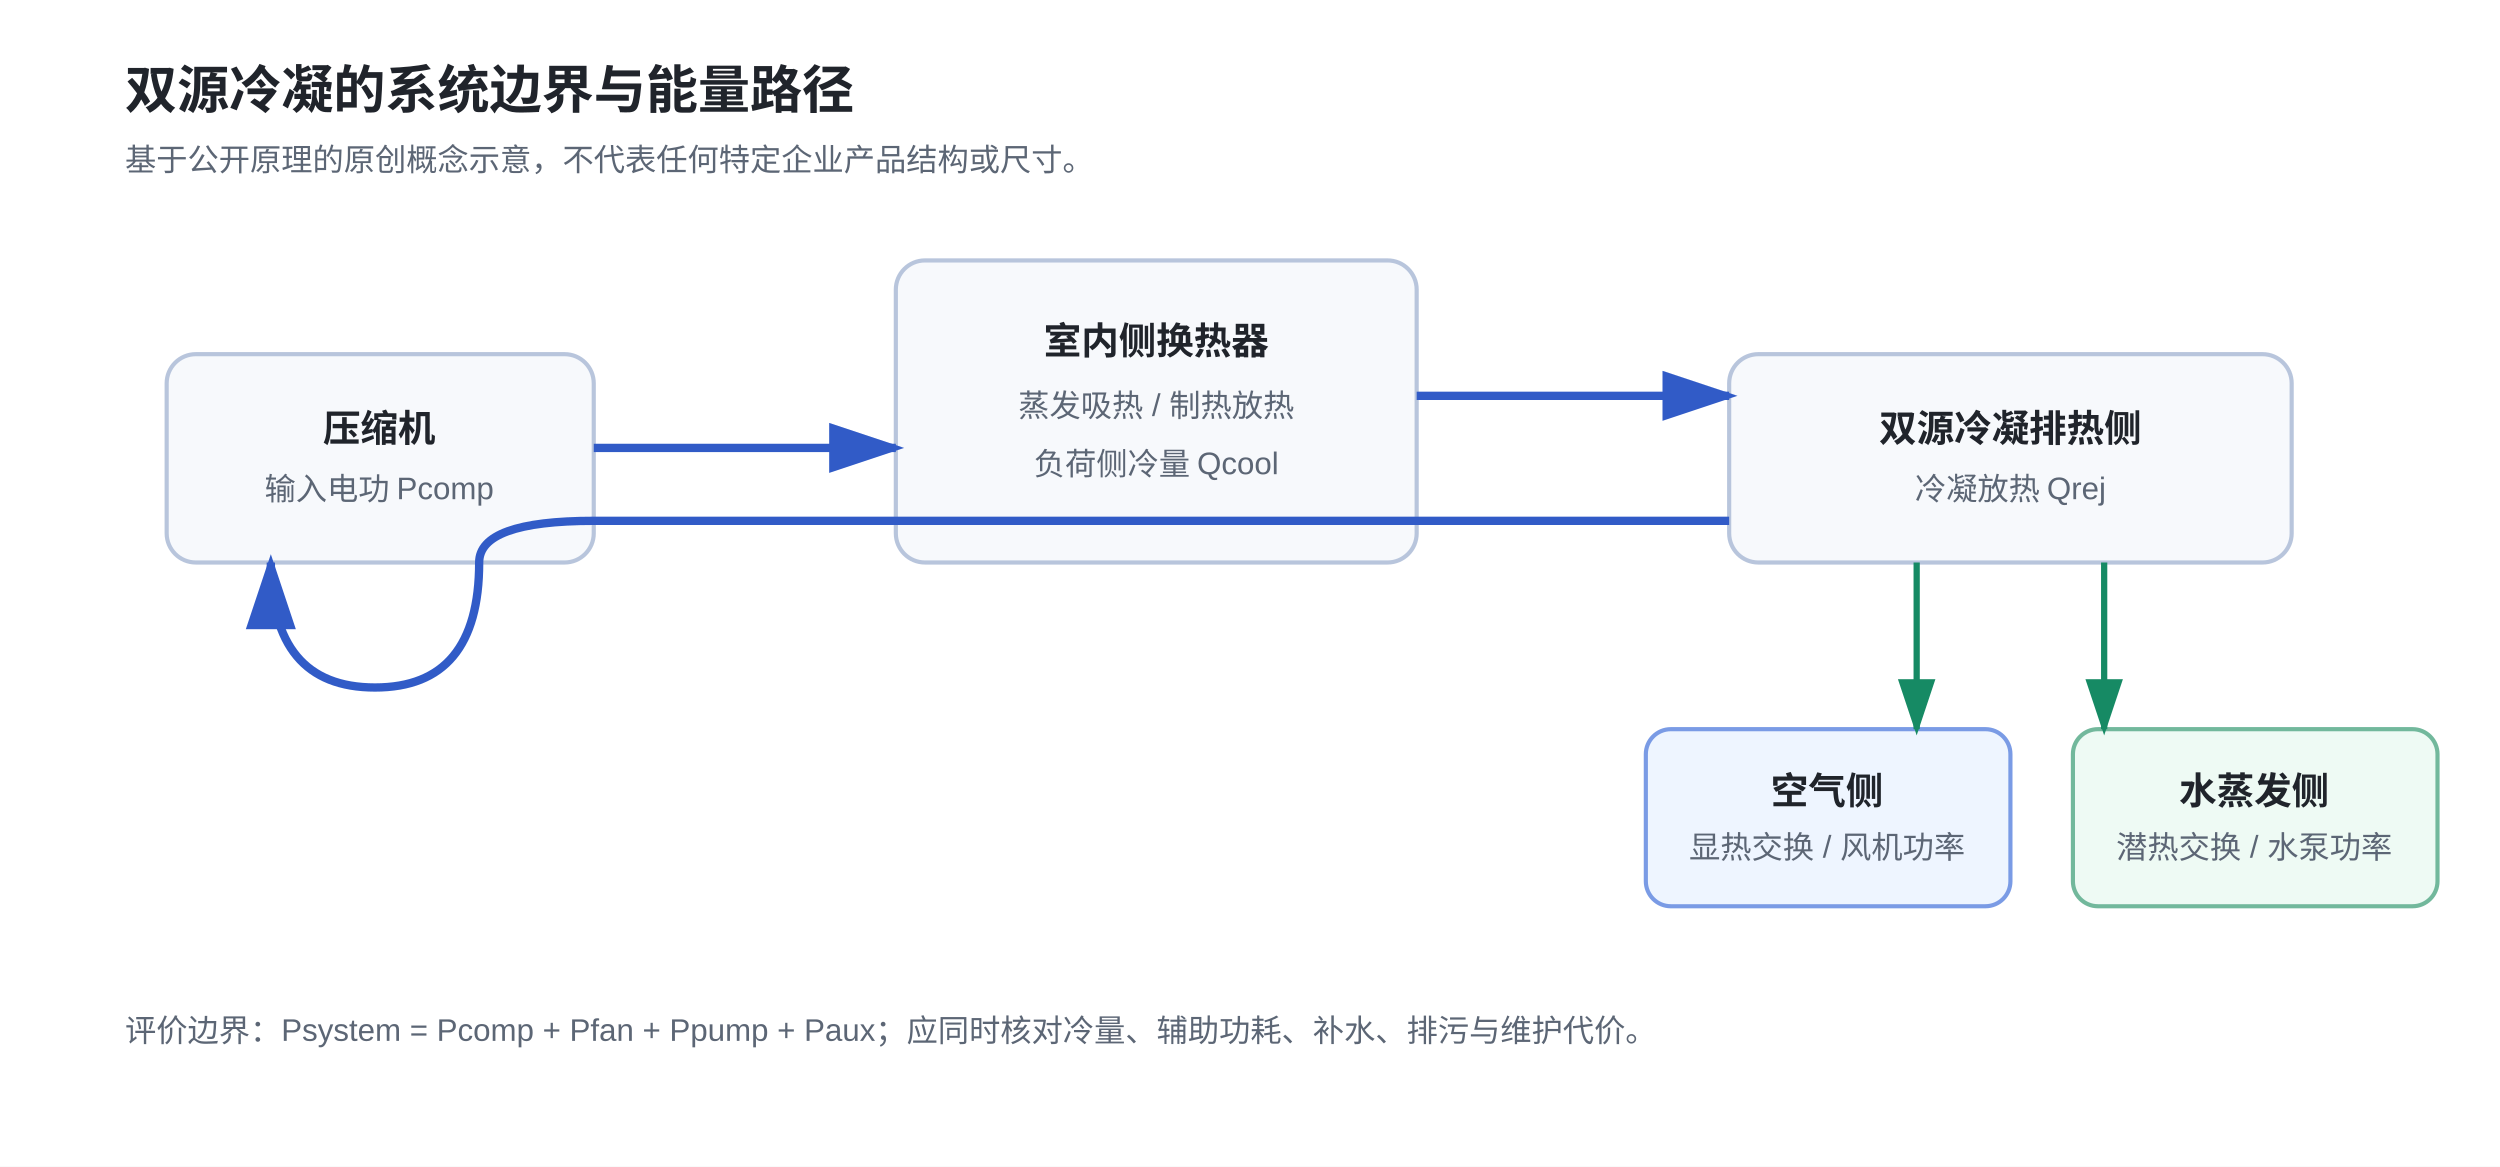
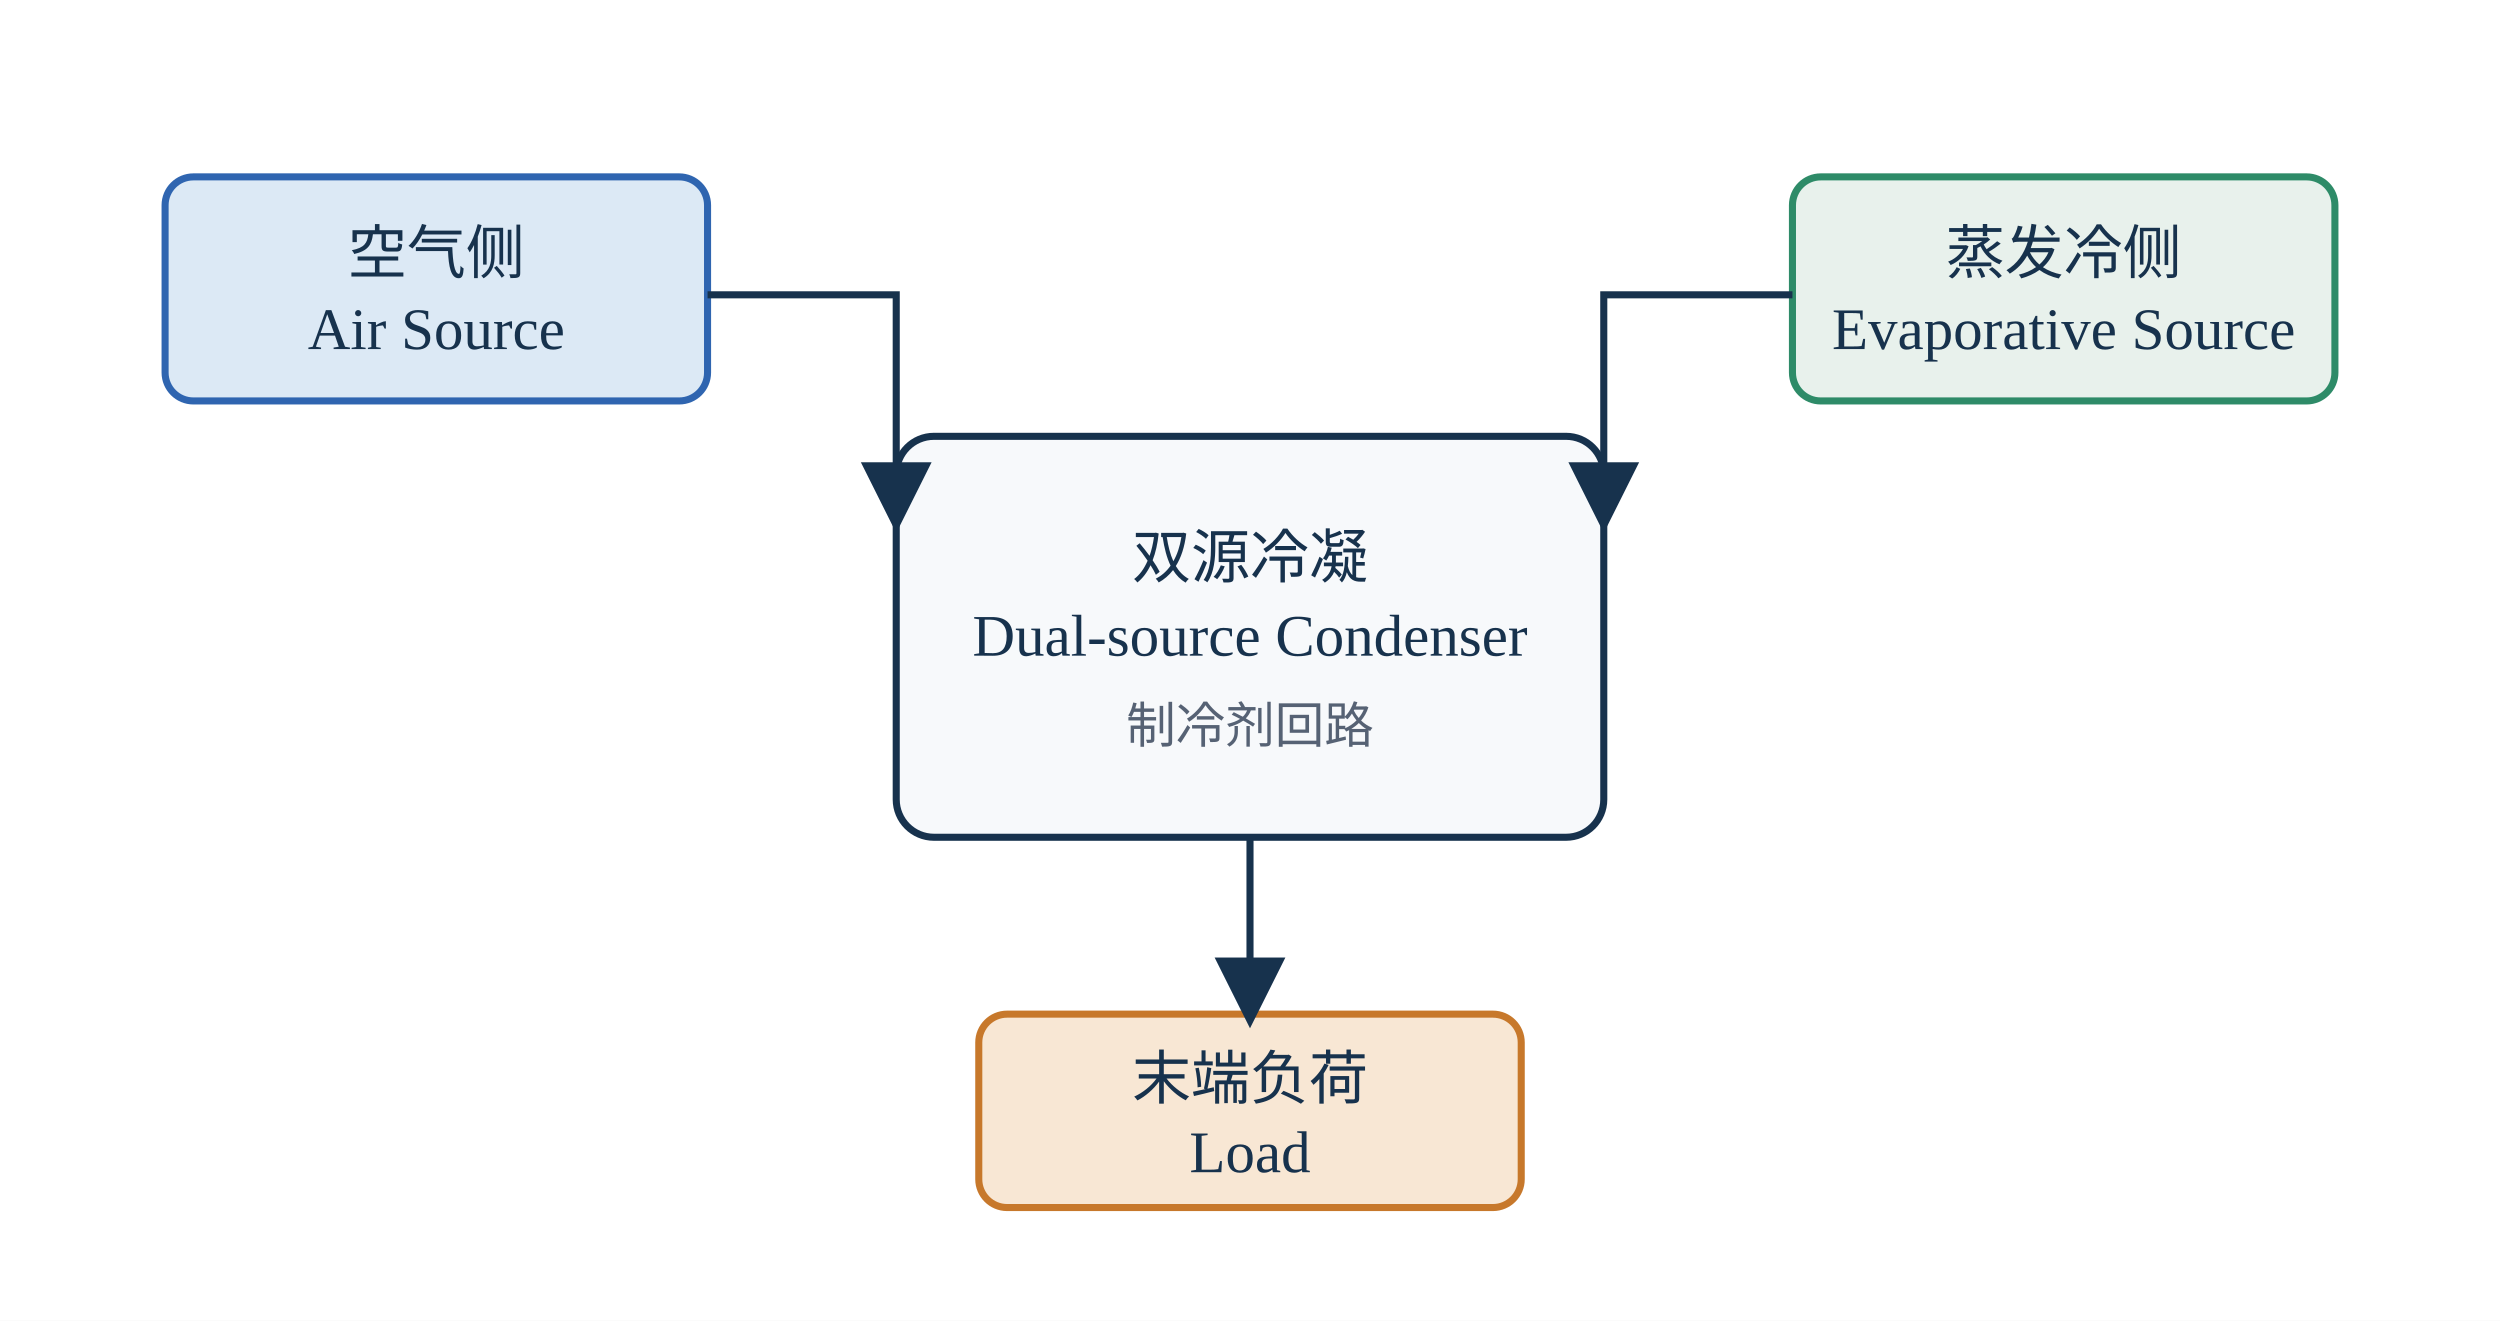
- <svg xmlns="http://www.w3.org/2000/svg" width="1200" height="560" viewBox="0 0 1200 560" role="img" aria-labelledby="title desc">
+ <svg xmlns="http://www.w3.org/2000/svg" viewBox="0 0 1060 560" role="img" aria-label="Dual source heat pump system boundary">
  <defs>
-     <marker id="arrow" markerWidth="10" markerHeight="10" refX="8" refY="3" orient="auto">
-       <path d="M0,0 L0,6 L9,3 z" fill="#315bc7" />
-     </marker>
-     <marker id="greenArrow" markerWidth="10" markerHeight="10" refX="8" refY="3" orient="auto">
-       <path d="M0,0 L0,6 L9,3 z" fill="#168a64" />
+     <marker id="arrow" markerWidth="10" markerHeight="10" refX="8" refY="5" orient="auto">
+       <path d="M0,0 L10,5 L0,10 Z" fill="#17324d" />
    </marker>
    <style>
-     .title{font:700 25px Arial,'Noto Sans CJK SC',sans-serif;fill:#20242b}
-     .label{font:600 18px Arial,'Noto Sans CJK SC',sans-serif;fill:#20242b}
-     .small{font:15px Arial,'Noto Sans CJK SC',sans-serif;fill:#5c6675}
-     .box{fill:#f7f9fc;stroke:#b8c5dc;stroke-width:2;rx:14}
-     .blue{fill:none;stroke:#315bc7;stroke-width:4;marker-end:url(#arrow)}
-     .green{fill:none;stroke:#168a64;stroke-width:3;marker-end:url(#greenArrow)}
-   </style>
+       .core{fill:#f7f9fb;stroke:#17324d;stroke-width:3}.source-a{fill:#dce9f5;stroke:#2f65b0;stroke-width:3}.source-b{fill:#e8f1ec;stroke:#2e8b68;stroke-width:3}.load{fill:#f8e7d4;stroke:#c7782b;stroke-width:3}.line{fill:none;stroke:#17324d;stroke-width:3;marker-end:url(#arrow)}.label{font-family:'Times New Roman','SimSun','宋体','Songti SC',serif;font-size:25px;fill:#17324d;text-anchor:middle}.minor{font-family:'Times New Roman','SimSun','宋体','Songti SC',serif;font-size:21px;fill:#566274;text-anchor:middle}
+     </style>
  </defs>
-   <rect width="1200" height="560" fill="#fff" />
-   <text x="60" y="52" class="title">双源冷凝的系统边界与能量路径</text>
-   <text x="60" y="82" class="small">基于公开原理的原创概念示意，不代表任何特定企业产品结构或尺寸。</text>
-   <rect x="80" y="170" width="205" height="100" class="box" />
-   <text x="182" y="212" text-anchor="middle" class="label">压缩机</text>
-   <text x="182" y="240" text-anchor="middle" class="small">输入电功 Pcomp</text>
-   <rect x="430" y="125" width="250" height="145" class="box" />
-   <text x="555" y="170" text-anchor="middle" class="label">室内侧换热器</text>
-   <text x="555" y="200" text-anchor="middle" class="small">蒸发吸热 / 制热放热</text>
-   <text x="555" y="228" text-anchor="middle" class="small">负荷侧冷量 Qcool</text>
-   <rect x="830" y="170" width="270" height="100" class="box" />
-   <text x="965" y="212" text-anchor="middle" class="label">双源冷凝排热侧</text>
-   <text x="965" y="240" text-anchor="middle" class="small">冷凝放热 Qrej</text>
-   <path d="M285 215 H430" class="blue" />
-   <path d="M680 190 H830" class="blue" />
-   <path d="M830 250 H285 Q230 250 230 270 Q230 330 180 330 Q130 330 130 270 V270" class="blue" />
-   <rect x="790" y="350" width="175" height="85" fill="#eef5ff" stroke="#7a9be5" stroke-width="2" rx="12" />
-   <text x="877" y="386" text-anchor="middle" class="label">空气侧</text>
-   <text x="877" y="412" text-anchor="middle" class="small">显热交换 / 风机功率</text>
-   <rect x="995" y="350" width="175" height="85" fill="#eefaf4" stroke="#72b89c" stroke-width="2" rx="12" />
-   <text x="1082" y="386" text-anchor="middle" class="label">水蒸发侧</text>
-   <text x="1082" y="412" text-anchor="middle" class="small">潜热交换 / 水泵功率</text>
-   <path d="M920 270 V350" class="green" />
-   <path d="M1010 270 V350" class="green" />
-   <text x="60" y="500" class="small">评价边界：Psystem = Pcomp + Pfan + Ppump + Paux；应同时核对冷量、辅助功耗、补水、排污与维护代价。</text>
+   <rect width="1060" height="560" fill="#fff" />
+   <rect x="380" y="185" width="300" height="170" rx="16" class="core" />
+   <rect x="70" y="75" width="230" height="95" rx="12" class="source-a" />
+   <rect x="760" y="75" width="230" height="95" rx="12" class="source-b" />
+   <rect x="415" y="430" width="230" height="82" rx="12" class="load" />
+   <path d="M300 125 H380 V220" class="line" />
+   <path d="M760 125 H680 V220" class="line" />
+   <path d="M530 355 V430" class="line" />
+   <text x="185" y="116" class="label">空气侧</text>
+   <text x="185" y="148" class="label">Air Source</text>
+   <text x="875" y="116" class="label">蒸发冷侧</text>
+   <text x="875" y="148" class="label">Evaporative Source</text>
+   <text x="530" y="245" class="label">双源冷凝</text>
+   <text x="530" y="278" class="label">Dual-source Condenser</text>
+   <text x="530" y="315" class="minor">制冷剂回路</text>
+   <text x="530" y="466" class="label">末端负荷</text>
+   <text x="530" y="497" class="label">Load</text>
</svg>
